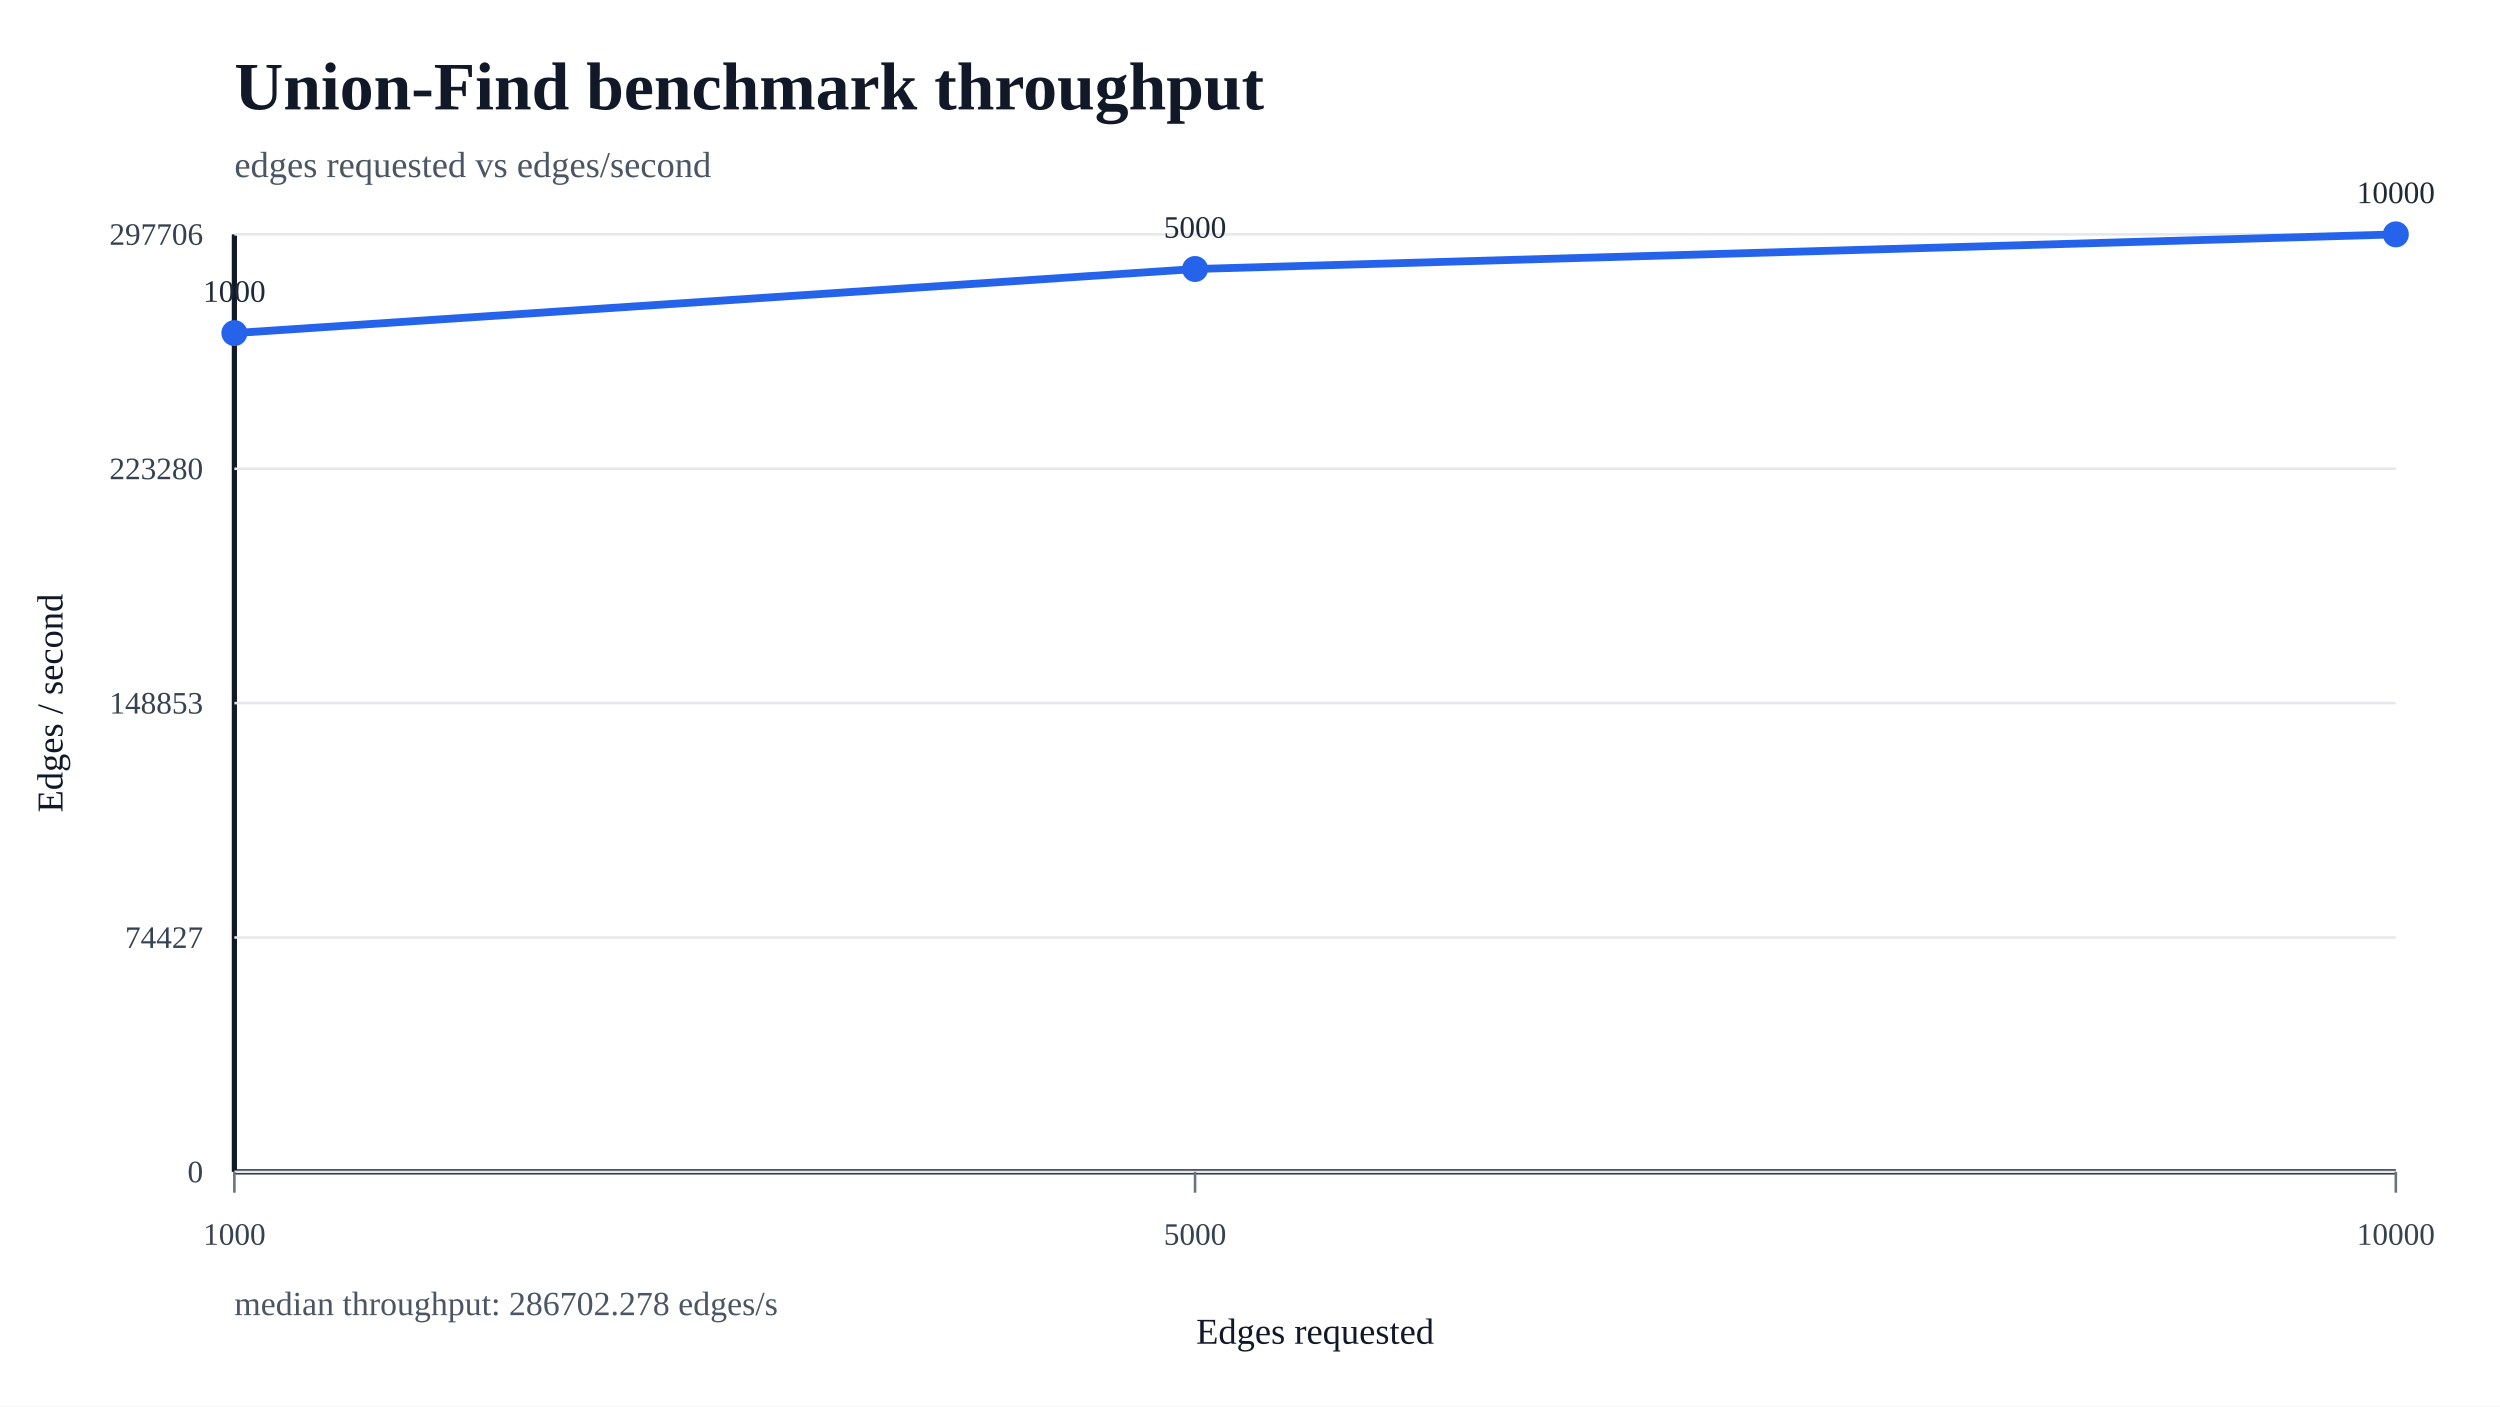
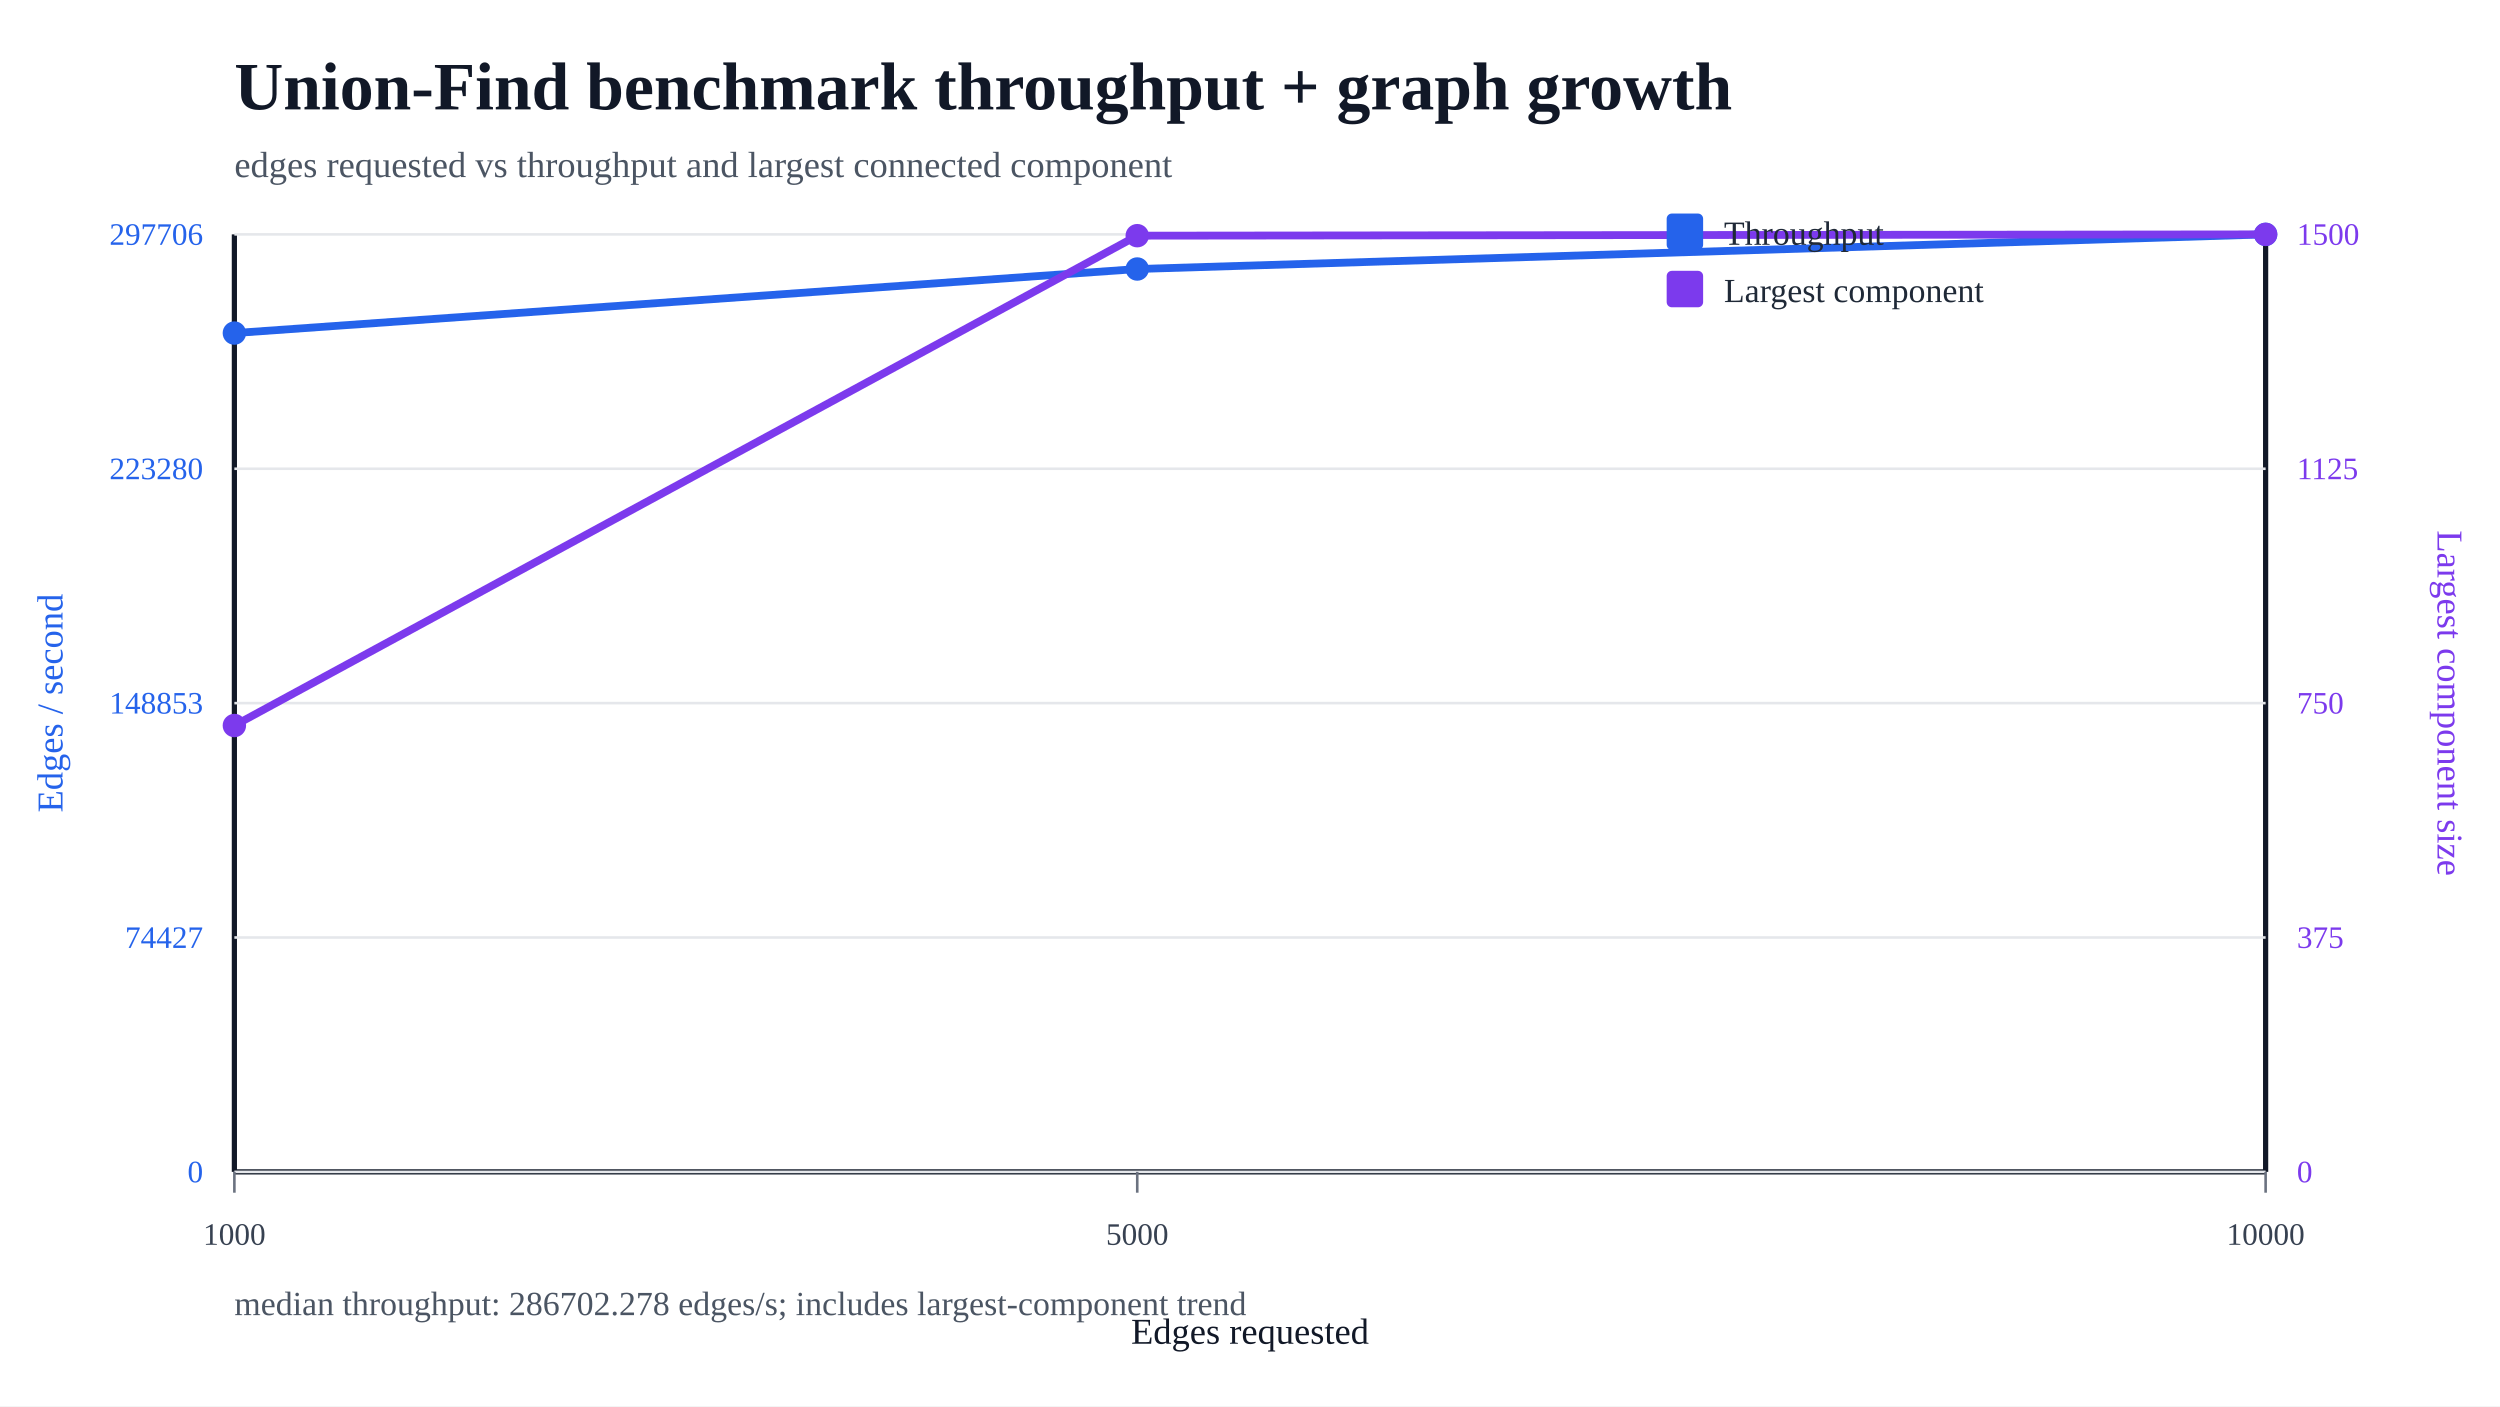
<svg xmlns="http://www.w3.org/2000/svg" width="960" height="540" viewBox="0 0 960 540" role="img" aria-labelledby="title desc">
  <rect width="960" height="540" fill="#ffffff" />
-   <text x="90" y="42" font-size="26" font-weight="700" fill="#111827">Union-Find benchmark throughput</text>
-   <text x="90" y="68" font-size="14" fill="#4b5563">edges requested vs edges/second</text>
+   <text x="90" y="42" font-size="26" font-weight="700" fill="#111827">Union-Find benchmark throughput + graph growth</text>
+   <text x="90" y="68" font-size="14" fill="#4b5563">edges requested vs throughput and largest connected component</text>
  <line x1="90" y1="90" x2="90" y2="450" stroke="#111827" stroke-width="2" />
-   <line x1="90" y1="450" x2="920" y2="450" stroke="#111827" stroke-width="2" />
-   <line x1="90.0" y1="450.0" x2="920.0" y2="450.0" stroke="#e5e7eb" stroke-width="1" />
-   <text x="78.0" y="454.0" text-anchor="end" font-size="12" fill="#374151">0</text>
-   <line x1="90.0" y1="360.0" x2="920.0" y2="360.0" stroke="#e5e7eb" stroke-width="1" />
-   <text x="78.0" y="364.0" text-anchor="end" font-size="12" fill="#374151">74427</text>
-   <line x1="90.0" y1="270.0" x2="920.0" y2="270.0" stroke="#e5e7eb" stroke-width="1" />
-   <text x="78.0" y="274.0" text-anchor="end" font-size="12" fill="#374151">148853</text>
-   <line x1="90.0" y1="180.0" x2="920.0" y2="180.0" stroke="#e5e7eb" stroke-width="1" />
-   <text x="78.0" y="184.0" text-anchor="end" font-size="12" fill="#374151">223280</text>
-   <line x1="90.0" y1="90.0" x2="920.0" y2="90.0" stroke="#e5e7eb" stroke-width="1" />
-   <text x="78.0" y="94.0" text-anchor="end" font-size="12" fill="#374151">297706</text>
-   <text x="24" y="270" font-size="14" fill="#111827" transform="rotate(-90 24 270)" text-anchor="middle">Edges / second</text>
-   <polyline fill="none" stroke="#2563eb" stroke-width="3" points="90.0,127.9 458.9,103.3 920.0,90.0" />
-   <circle cx="90.0" cy="127.9" r="5" fill="#2563eb" />
-   <text x="90.0" y="115.9" text-anchor="middle" font-size="12" fill="#1f2937">1000</text>
-   <circle cx="458.9" cy="103.3" r="5" fill="#2563eb" />
-   <text x="458.9" y="91.3" text-anchor="middle" font-size="12" fill="#1f2937">5000</text>
-   <circle cx="920.0" cy="90.0" r="5" fill="#2563eb" />
-   <text x="920.0" y="78.0" text-anchor="middle" font-size="12" fill="#1f2937">10000</text>
+   <line x1="870" y1="90" x2="870" y2="450" stroke="#111827" stroke-width="2" />
+   <line x1="90" y1="450" x2="870" y2="450" stroke="#111827" stroke-width="2" />
+   <line x1="90.0" y1="450.0" x2="870.0" y2="450.0" stroke="#e5e7eb" stroke-width="1" />
+   <text x="78.0" y="454.0" text-anchor="end" font-size="12" fill="#2563eb">0</text>
+   <line x1="90.0" y1="360.0" x2="870.0" y2="360.0" stroke="#e5e7eb" stroke-width="1" />
+   <text x="78.0" y="364.0" text-anchor="end" font-size="12" fill="#2563eb">74427</text>
+   <line x1="90.0" y1="270.0" x2="870.0" y2="270.0" stroke="#e5e7eb" stroke-width="1" />
+   <text x="78.0" y="274.0" text-anchor="end" font-size="12" fill="#2563eb">148853</text>
+   <line x1="90.0" y1="180.0" x2="870.0" y2="180.0" stroke="#e5e7eb" stroke-width="1" />
+   <text x="78.0" y="184.0" text-anchor="end" font-size="12" fill="#2563eb">223280</text>
+   <line x1="90.0" y1="90.0" x2="870.0" y2="90.0" stroke="#e5e7eb" stroke-width="1" />
+   <text x="78.0" y="94.0" text-anchor="end" font-size="12" fill="#2563eb">297706</text>
+   <text x="882.0" y="454.0" text-anchor="start" font-size="12" fill="#7c3aed">0</text>
+   <text x="882.0" y="364.0" text-anchor="start" font-size="12" fill="#7c3aed">375</text>
+   <text x="882.0" y="274.0" text-anchor="start" font-size="12" fill="#7c3aed">750</text>
+   <text x="882.0" y="184.0" text-anchor="start" font-size="12" fill="#7c3aed">1125</text>
+   <text x="882.0" y="94.0" text-anchor="start" font-size="12" fill="#7c3aed">1500</text>
+   <text x="24" y="270" font-size="14" fill="#2563eb" transform="rotate(-90 24 270)" text-anchor="middle">Edges / second</text>
+   <text x="936" y="270" font-size="14" fill="#7c3aed" transform="rotate(90 936 270)" text-anchor="middle">Largest component size</text>
+   <polyline fill="none" stroke="#2563eb" stroke-width="3" points="90.0,127.9 436.7,103.3 870.0,90.0" />
+   <circle cx="90.0" cy="127.9" r="4.5" fill="#2563eb" />
+   <circle cx="436.7" cy="103.3" r="4.5" fill="#2563eb" />
+   <circle cx="870.0" cy="90.0" r="4.5" fill="#2563eb" />
+   <polyline fill="none" stroke="#7c3aed" stroke-width="3" points="90.0,278.6 436.7,90.5 870.0,90.0" />
+   <circle cx="90.0" cy="278.6" r="4.5" fill="#7c3aed" />
+   <circle cx="436.7" cy="90.5" r="4.5" fill="#7c3aed" />
+   <circle cx="870.0" cy="90.0" r="4.5" fill="#7c3aed" />
  <line x1="90.0" y1="450.0" x2="90.0" y2="458.0" stroke="#6b7280" stroke-width="1" />
  <text x="90.0" y="478.0" text-anchor="middle" font-size="12" fill="#374151">1000</text>
-   <line x1="458.9" y1="450.0" x2="458.9" y2="458.0" stroke="#6b7280" stroke-width="1" />
-   <text x="458.9" y="478.0" text-anchor="middle" font-size="12" fill="#374151">5000</text>
-   <line x1="920.0" y1="450.0" x2="920.0" y2="458.0" stroke="#6b7280" stroke-width="1" />
-   <text x="920.0" y="478.0" text-anchor="middle" font-size="12" fill="#374151">10000</text>
-   <text x="505.0" y="516.0" text-anchor="middle" font-size="14" fill="#111827">Edges requested</text>
-   <text x="90" y="505" font-size="13" fill="#4b5563">median throughput: 286702.278 edges/s</text>
+   <line x1="436.7" y1="450.0" x2="436.7" y2="458.0" stroke="#6b7280" stroke-width="1" />
+   <text x="436.7" y="478.0" text-anchor="middle" font-size="12" fill="#374151">5000</text>
+   <line x1="870.0" y1="450.0" x2="870.0" y2="458.0" stroke="#6b7280" stroke-width="1" />
+   <text x="870.0" y="478.0" text-anchor="middle" font-size="12" fill="#374151">10000</text>
+   <text x="480.0" y="516.0" text-anchor="middle" font-size="14" fill="#111827">Edges requested</text>
+   <rect x="640" y="82" width="14" height="14" fill="#2563eb" rx="2" />
+   <text x="662" y="94" font-size="13" fill="#1f2937">Throughput</text>
+   <rect x="640" y="104" width="14" height="14" fill="#7c3aed" rx="2" />
+   <text x="662" y="116" font-size="13" fill="#1f2937">Largest component</text>
+   <text x="90" y="505" font-size="13" fill="#4b5563">median throughput: 286702.278 edges/s; includes largest-component trend</text>
</svg>
